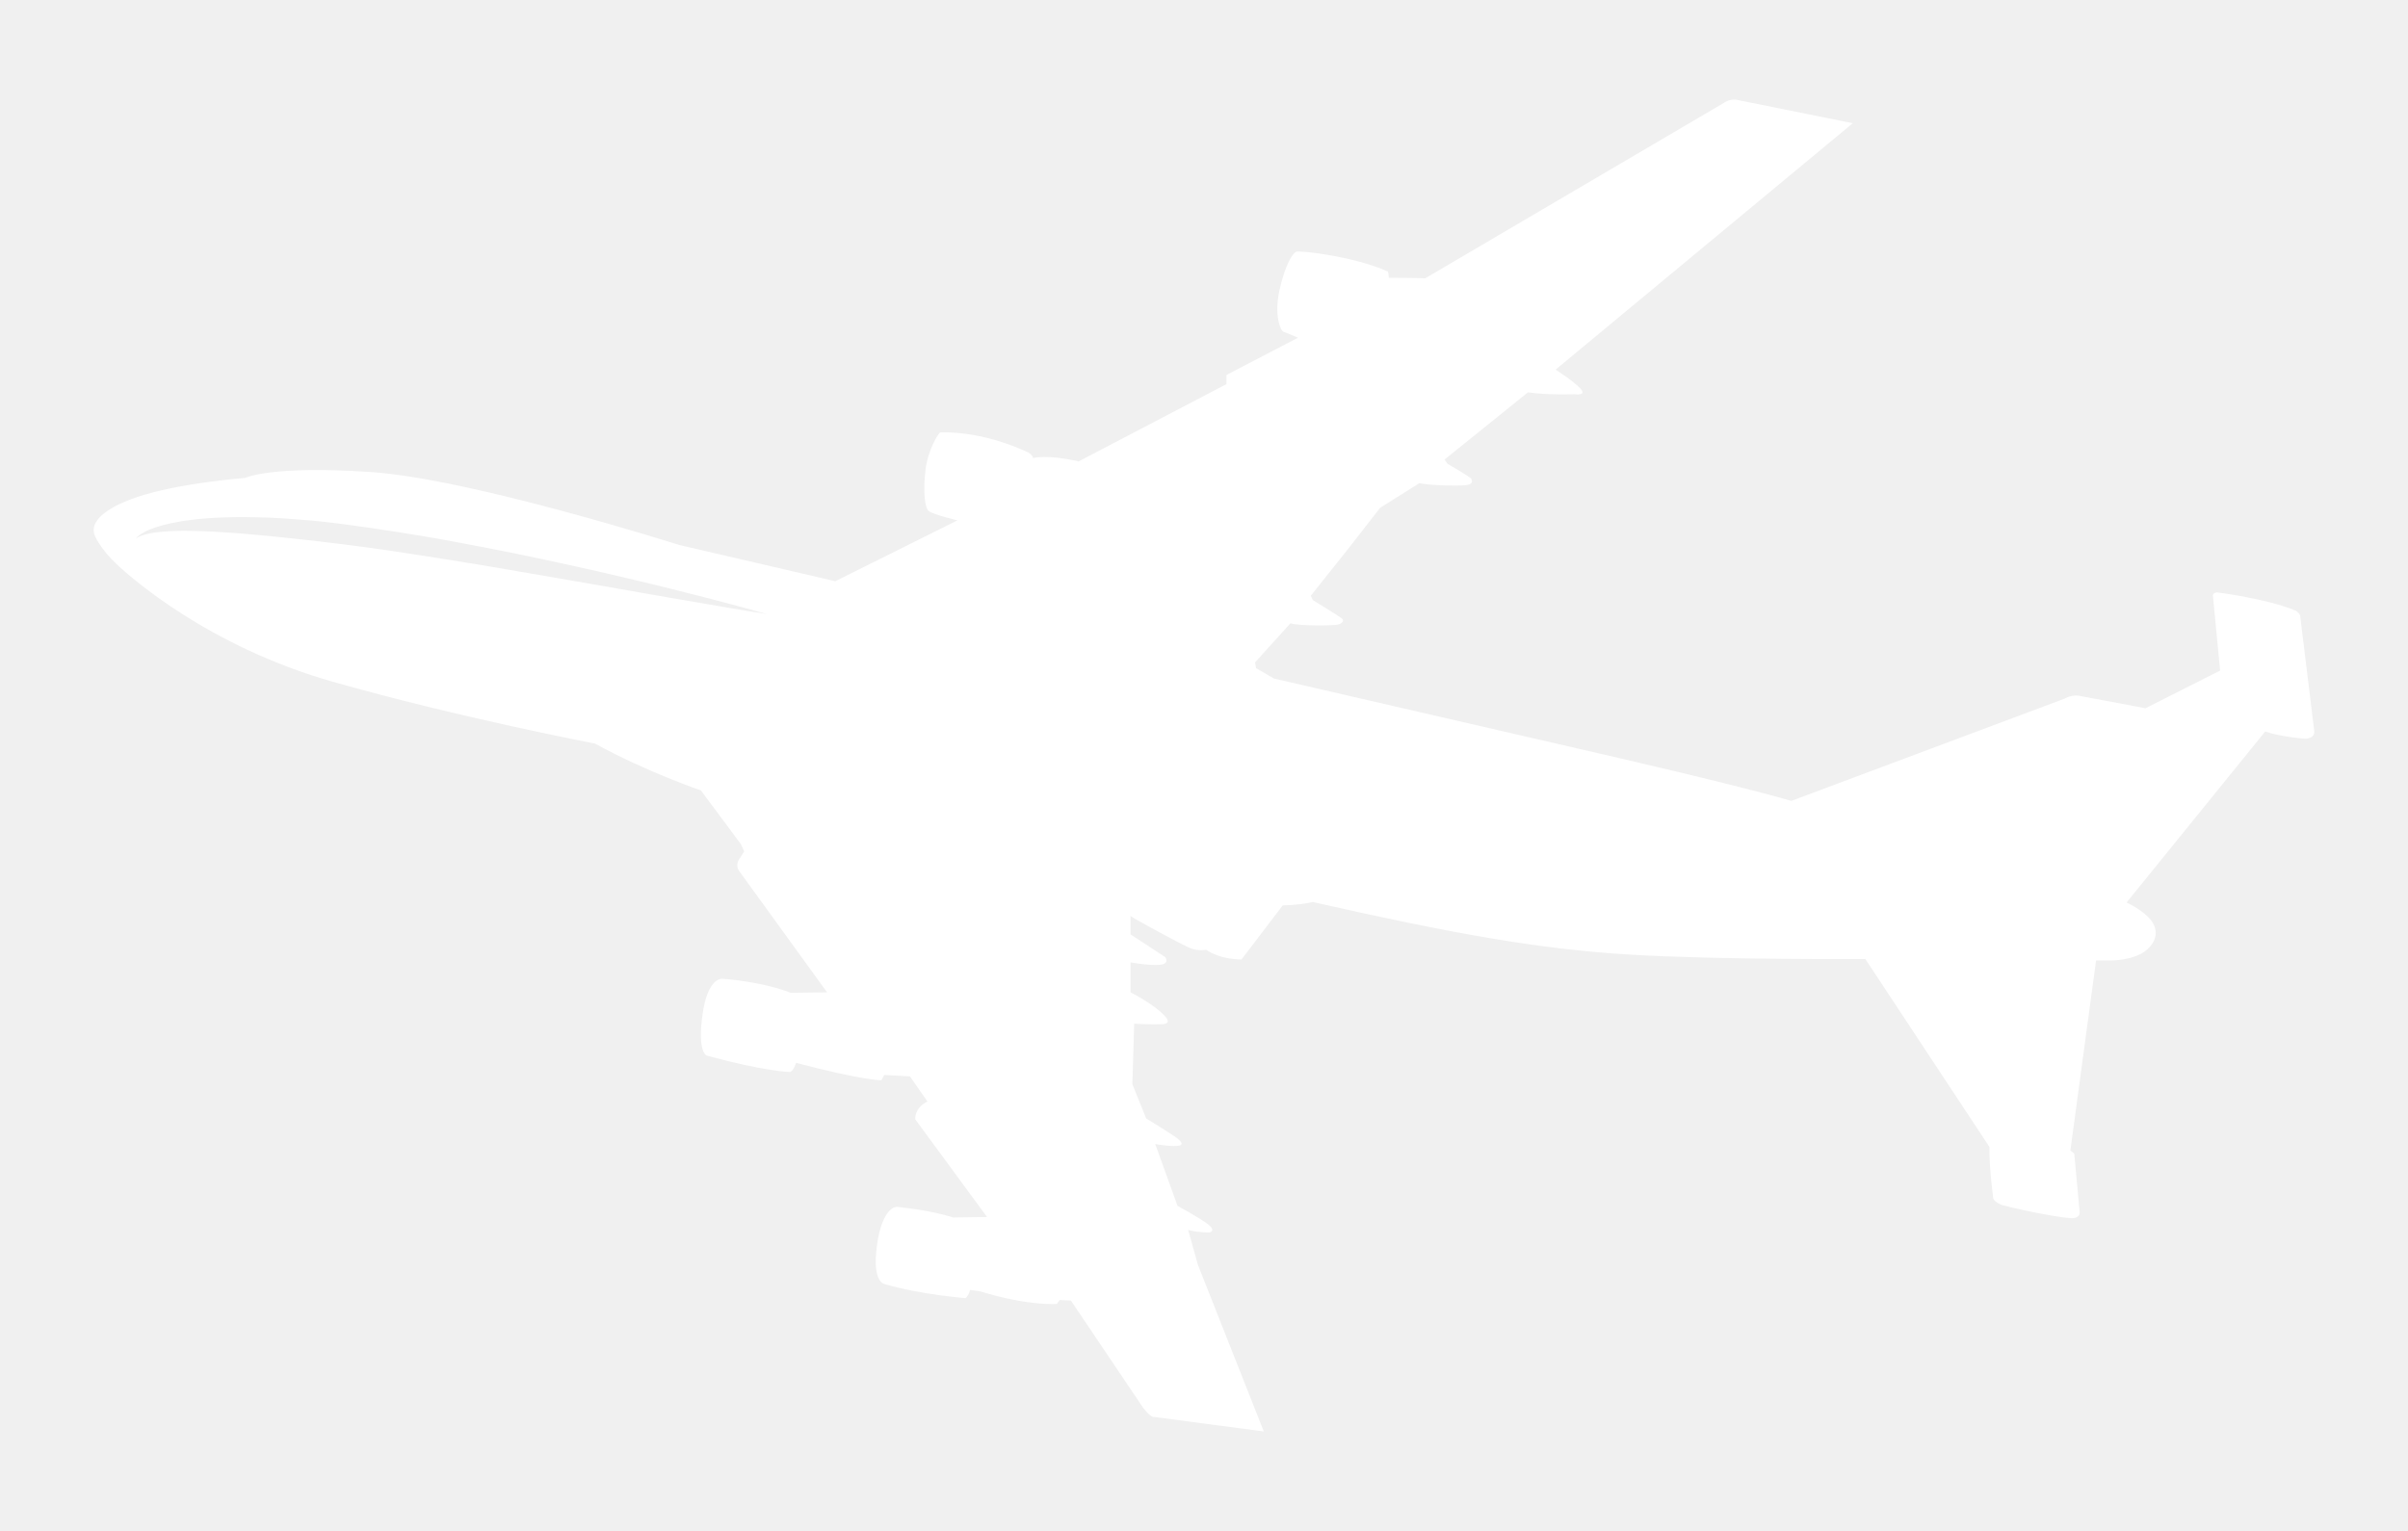
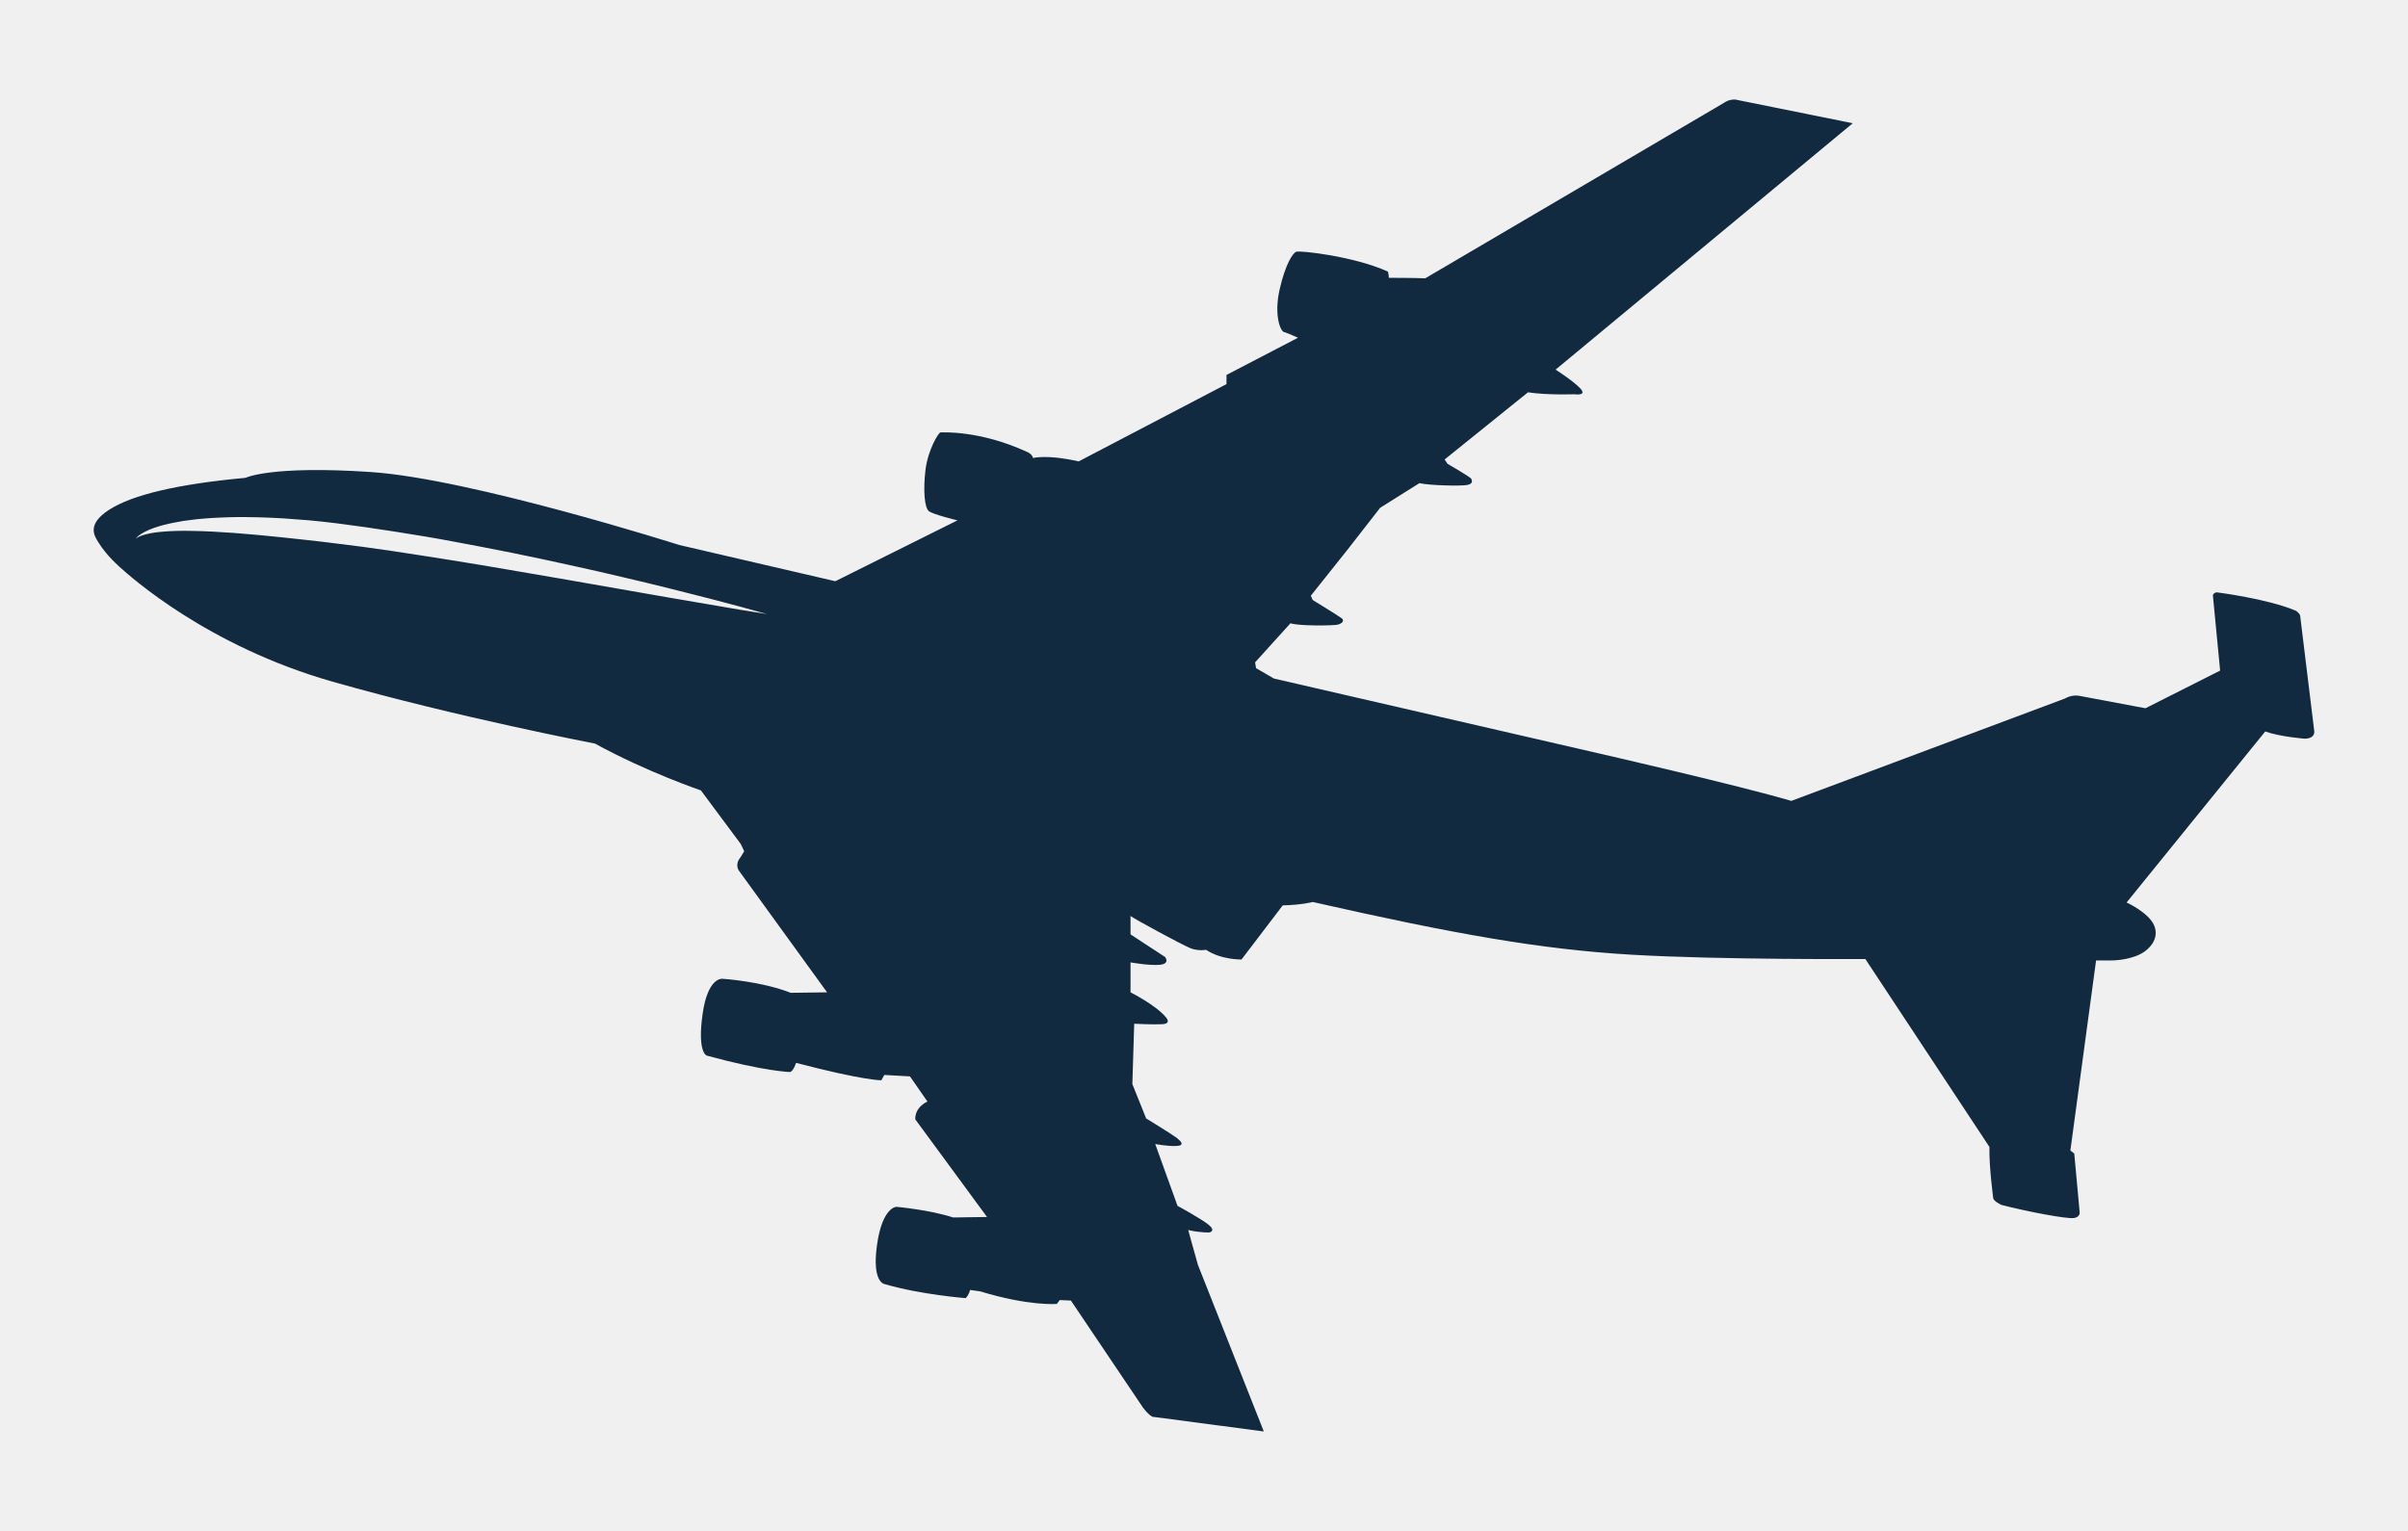
<svg xmlns="http://www.w3.org/2000/svg" version="1.1" id="svg9643" viewBox="0 0 1000 636" height="636" width="1000">
  <defs id="defs9645" />
  <g transform="translate(0,-416.3622)" id="layer1">
    <g transform="matrix(7.694932,0,0,-7.694932,307.1922,669.6295)" id="g1434">
-       <path id="path1436" style="fill:#FFFFFF;fill-opacity:1;fill-rule:nonzero;stroke:none" d="m 0,0 c -0.934,0.16 -2.268,0.388 -3.869,0.662 -1.598,0.279 -3.463,0.606 -5.46,0.955 -0.999,0.171 -2.031,0.349 -3.08,0.529 -1.047,0.181 -2.112,0.36 -3.179,0.529 -1.066,0.164 -2.13,0.342 -3.18,0.494 -1.049,0.156 -2.085,0.296 -3.084,0.414 -0.249,0.031 -0.497,0.061 -0.742,0.091 -0.247,0.028 -0.492,0.056 -0.735,0.083 -0.481,0.052 -0.951,0.103 -1.409,0.152 -0.459,0.052 -0.905,0.084 -1.337,0.131 -0.432,0.036 -0.849,0.071 -1.25,0.105 -0.4,0.025 -0.784,0.049 -1.149,0.071 -0.364,0.012 -0.713,0.036 -1.037,0.035 -0.652,0.019 -1.217,-0.004 -1.681,-0.045 -0.466,-0.036 -0.823,-0.119 -1.059,-0.197 -0.119,-0.039 -0.204,-0.084 -0.259,-0.118 -0.055,-0.033 -0.079,-0.06 -0.079,-0.06 0,0 0.015,0.031 0.062,0.08 0.045,0.05 0.122,0.116 0.233,0.184 0.219,0.142 0.573,0.3 1.04,0.433 0.116,0.039 0.24,0.06 0.37,0.093 0.131,0.032 0.267,0.063 0.41,0.087 0.144,0.026 0.293,0.054 0.448,0.082 0.155,0.02 0.316,0.041 0.483,0.063 0.333,0.05 0.688,0.064 1.063,0.098 0.374,0.02 0.768,0.037 1.179,0.046 0.821,0.009 1.71,-0.011 2.646,-0.067 0.469,-0.031 0.946,-0.066 1.441,-0.108 0.485,-0.048 0.982,-0.099 1.492,-0.163 1.016,-0.129 2.056,-0.279 3.113,-0.445 1.057,-0.165 2.128,-0.341 3.194,-0.543 1.067,-0.197 2.131,-0.404 3.178,-0.613 1.046,-0.21 2.072,-0.436 3.064,-0.652 0.993,-0.214 1.95,-0.434 2.856,-0.65 C -5.412,1.54 -4.554,1.343 -3.767,1.141 -2.19,0.751 -0.88,0.406 0.035,0.16 0.949,-0.093 1.471,-0.237 1.471,-0.237 1.471,-0.237 0.936,-0.151 0,0 m 84.971,-6.523 -0.758,6.208 c -0.053,0.156 -0.236,0.26 -0.236,0.26 C 82.434,0.597 79.713,0.936 79.713,0.936 79.53,0.91 79.504,0.78 79.504,0.78 l 0.391,-4.068 -4.029,-2.034 -3.613,0.679 c -0.418,0.052 -0.737,-0.155 -0.737,-0.155 l -14.764,-5.526 c -2.825,0.835 -10.379,2.563 -10.379,2.563 l -17.539,4.042 -0.968,0.561 -0.053,0.313 1.91,2.112 c 0.445,-0.156 2.302,-0.13 2.537,-0.078 0.236,0.052 0.393,0.209 0.236,0.339 -0.157,0.13 -1.57,0.991 -1.57,0.991 l -0.104,0.235 2.014,2.529 1.727,2.217 2.118,1.33 c 0.602,-0.13 2.172,-0.156 2.538,-0.104 0.366,0.052 0.314,0.235 0.261,0.339 -0.052,0.104 -1.281,0.809 -1.281,0.809 l -0.157,0.234 4.499,3.626 c 1.02,-0.157 2.511,-0.105 2.511,-0.105 0,0 0.707,-0.104 0.314,0.313 -0.392,0.418 -1.334,1.017 -1.334,1.017 l 16.036,13.301 -6.331,1.278 c -0.366,0.026 -0.628,-0.182 -0.628,-0.182 L 36.995,17.888 c -0.471,0.027 -1.963,0.027 -1.963,0.027 0,0.156 -0.053,0.339 -0.053,0.339 -1.858,0.834 -4.764,1.147 -4.947,1.069 -0.183,-0.078 -0.58,-0.652 -0.894,-2.034 -0.314,-1.383 0.042,-2.243 0.225,-2.295 0.183,-0.053 0.766,-0.313 0.766,-0.313 l -3.859,-2.009 0,-0.495 -7.979,-4.173 C 16.591,8.395 15.832,8.187 15.832,8.187 15.78,8.395 15.545,8.5 15.545,8.5 12.955,9.699 10.941,9.569 10.836,9.569 10.732,9.569 10.156,8.63 10.025,7.538 9.894,6.447 9.973,5.5 10.208,5.318 10.444,5.135 11.752,4.822 11.752,4.822 L 5.159,1.536 -3.264,3.492 c 0,0 -11.222,3.573 -16.637,3.938 -5.415,0.365 -6.775,-0.313 -6.775,-0.313 -3.663,-0.339 -6.095,-0.912 -7.351,-1.721 -1.256,-0.809 -0.785,-1.434 -0.576,-1.773 0.21,-0.34 0.55,-0.783 1.125,-1.304 0.576,-0.522 4.735,-4.278 11.51,-6.208 6.775,-1.929 14.153,-3.338 14.153,-3.338 2.799,-1.539 5.72,-2.53 5.72,-2.53 l 2.153,-2.895 0.184,-0.391 -0.21,-0.339 c -0.314,-0.391 -0.078,-0.704 -0.078,-0.704 l 4.761,-6.572 -1.962,-0.026 c -1.596,0.626 -3.662,0.756 -3.662,0.756 0,0 -0.811,0.157 -1.099,-1.93 -0.288,-2.086 0.235,-2.217 0.235,-2.217 3.139,-0.86 4.5,-0.886 4.5,-0.886 0.183,0.078 0.314,0.495 0.314,0.495 3.688,-0.965 4.604,-0.939 4.604,-0.939 l 0.157,0.287 1.386,-0.078 0.942,-1.356 c -0.733,-0.366 -0.654,-0.965 -0.654,-0.965 l 3.871,-5.269 -1.831,-0.026 c -1.282,0.418 -3.06,0.574 -3.06,0.574 0,0 -0.759,0 -1.047,-2.06 -0.288,-2.06 0.419,-2.113 0.419,-2.113 1.962,-0.573 4.368,-0.756 4.368,-0.756 0.184,0.183 0.236,0.443 0.236,0.443 l 0.549,-0.078 c 2.642,-0.808 4.133,-0.678 4.133,-0.678 l 0.157,0.209 0.602,-0.026 3.898,-5.79 c 0.444,-0.574 0.601,-0.496 0.601,-0.496 l 5.912,-0.782 -3.557,8.998 -0.524,1.877 c 0.681,-0.156 1.151,-0.13 1.151,-0.13 0,0 0.367,0.078 -0.052,0.417 -0.419,0.339 -1.674,1.017 -1.674,1.017 l -1.204,3.339 c 0,0 0.68,-0.131 1.151,-0.105 0.471,0.026 0.235,0.261 -10e-4,0.444 -0.235,0.182 -1.64,1.043 -1.64,1.043 l -0.744,1.852 0.1,3.26 c 0,0 0.958,-0.052 1.507,-0.026 0.55,0.026 0.19,0.391 0.19,0.391 -0.549,0.652 -1.896,1.33 -1.896,1.33 l 0,1.617 c 0,0 1,-0.183 1.576,-0.131 0.575,0.053 0.294,0.418 0.294,0.418 l -1.87,1.225 0,0.992 c 0.156,-0.131 2.838,-1.591 3.256,-1.748 0.419,-0.156 0.824,-0.078 0.824,-0.078 0.811,-0.548 1.91,-0.522 1.91,-0.522 l 2.224,2.921 c 1.046,0.026 1.621,0.183 1.621,0.183 7.717,-1.748 12.321,-2.556 17.161,-2.843 4.839,-0.287 12.661,-0.235 12.661,-0.235 l 6.697,-10.145 c -0.026,-1.07 0.209,-2.792 0.209,-2.792 0.079,-0.182 0.445,-0.34 0.445,-0.34 1.412,-0.365 3.505,-0.759 3.897,-0.707 0.393,0.053 0.314,0.361 0.314,0.361 l -0.287,3.12 -0.21,0.163 1.387,10.262 0.811,0 c 0.549,0 1.229,0.143 1.648,0.378 0.418,0.235 0.968,0.796 0.68,1.5 -0.288,0.704 -1.491,1.252 -1.491,1.252 l 7.481,9.232 c 0.785,-0.287 2.145,-0.391 2.145,-0.391 0.602,0.026 0.497,0.443 0.497,0.443" />
+       <path id="path1436" style="fill:#112a3f;fill-opacity:1;fill-rule:nonzero;stroke:none" d="m 0,0 c -0.934,0.16 -2.268,0.388 -3.869,0.662 -1.598,0.279 -3.463,0.606 -5.46,0.955 -0.999,0.171 -2.031,0.349 -3.08,0.529 -1.047,0.181 -2.112,0.36 -3.179,0.529 -1.066,0.164 -2.13,0.342 -3.18,0.494 -1.049,0.156 -2.085,0.296 -3.084,0.414 -0.249,0.031 -0.497,0.061 -0.742,0.091 -0.247,0.028 -0.492,0.056 -0.735,0.083 -0.481,0.052 -0.951,0.103 -1.409,0.152 -0.459,0.052 -0.905,0.084 -1.337,0.131 -0.432,0.036 -0.849,0.071 -1.25,0.105 -0.4,0.025 -0.784,0.049 -1.149,0.071 -0.364,0.012 -0.713,0.036 -1.037,0.035 -0.652,0.019 -1.217,-0.004 -1.681,-0.045 -0.466,-0.036 -0.823,-0.119 -1.059,-0.197 -0.119,-0.039 -0.204,-0.084 -0.259,-0.118 -0.055,-0.033 -0.079,-0.06 -0.079,-0.06 0,0 0.015,0.031 0.062,0.08 0.045,0.05 0.122,0.116 0.233,0.184 0.219,0.142 0.573,0.3 1.04,0.433 0.116,0.039 0.24,0.06 0.37,0.093 0.131,0.032 0.267,0.063 0.41,0.087 0.144,0.026 0.293,0.054 0.448,0.082 0.155,0.02 0.316,0.041 0.483,0.063 0.333,0.05 0.688,0.064 1.063,0.098 0.374,0.02 0.768,0.037 1.179,0.046 0.821,0.009 1.71,-0.011 2.646,-0.067 0.469,-0.031 0.946,-0.066 1.441,-0.108 0.485,-0.048 0.982,-0.099 1.492,-0.163 1.016,-0.129 2.056,-0.279 3.113,-0.445 1.057,-0.165 2.128,-0.341 3.194,-0.543 1.067,-0.197 2.131,-0.404 3.178,-0.613 1.046,-0.21 2.072,-0.436 3.064,-0.652 0.993,-0.214 1.95,-0.434 2.856,-0.65 C -5.412,1.54 -4.554,1.343 -3.767,1.141 -2.19,0.751 -0.88,0.406 0.035,0.16 0.949,-0.093 1.471,-0.237 1.471,-0.237 1.471,-0.237 0.936,-0.151 0,0 m 84.971,-6.523 -0.758,6.208 c -0.053,0.156 -0.236,0.26 -0.236,0.26 C 82.434,0.597 79.713,0.936 79.713,0.936 79.53,0.91 79.504,0.78 79.504,0.78 l 0.391,-4.068 -4.029,-2.034 -3.613,0.679 c -0.418,0.052 -0.737,-0.155 -0.737,-0.155 l -14.764,-5.526 c -2.825,0.835 -10.379,2.563 -10.379,2.563 l -17.539,4.042 -0.968,0.561 -0.053,0.313 1.91,2.112 c 0.445,-0.156 2.302,-0.13 2.537,-0.078 0.236,0.052 0.393,0.209 0.236,0.339 -0.157,0.13 -1.57,0.991 -1.57,0.991 l -0.104,0.235 2.014,2.529 1.727,2.217 2.118,1.33 c 0.602,-0.13 2.172,-0.156 2.538,-0.104 0.366,0.052 0.314,0.235 0.261,0.339 -0.052,0.104 -1.281,0.809 -1.281,0.809 l -0.157,0.234 4.499,3.626 c 1.02,-0.157 2.511,-0.105 2.511,-0.105 0,0 0.707,-0.104 0.314,0.313 -0.392,0.418 -1.334,1.017 -1.334,1.017 l 16.036,13.301 -6.331,1.278 c -0.366,0.026 -0.628,-0.182 -0.628,-0.182 L 36.995,17.888 c -0.471,0.027 -1.963,0.027 -1.963,0.027 0,0.156 -0.053,0.339 -0.053,0.339 -1.858,0.834 -4.764,1.147 -4.947,1.069 -0.183,-0.078 -0.58,-0.652 -0.894,-2.034 -0.314,-1.383 0.042,-2.243 0.225,-2.295 0.183,-0.053 0.766,-0.313 0.766,-0.313 l -3.859,-2.009 0,-0.495 -7.979,-4.173 C 16.591,8.395 15.832,8.187 15.832,8.187 15.78,8.395 15.545,8.5 15.545,8.5 12.955,9.699 10.941,9.569 10.836,9.569 10.732,9.569 10.156,8.63 10.025,7.538 9.894,6.447 9.973,5.5 10.208,5.318 10.444,5.135 11.752,4.822 11.752,4.822 L 5.159,1.536 -3.264,3.492 c 0,0 -11.222,3.573 -16.637,3.938 -5.415,0.365 -6.775,-0.313 -6.775,-0.313 -3.663,-0.339 -6.095,-0.912 -7.351,-1.721 -1.256,-0.809 -0.785,-1.434 -0.576,-1.773 0.21,-0.34 0.55,-0.783 1.125,-1.304 0.576,-0.522 4.735,-4.278 11.51,-6.208 6.775,-1.929 14.153,-3.338 14.153,-3.338 2.799,-1.539 5.72,-2.53 5.72,-2.53 l 2.153,-2.895 0.184,-0.391 -0.21,-0.339 c -0.314,-0.391 -0.078,-0.704 -0.078,-0.704 l 4.761,-6.572 -1.962,-0.026 c -1.596,0.626 -3.662,0.756 -3.662,0.756 0,0 -0.811,0.157 -1.099,-1.93 -0.288,-2.086 0.235,-2.217 0.235,-2.217 3.139,-0.86 4.5,-0.886 4.5,-0.886 0.183,0.078 0.314,0.495 0.314,0.495 3.688,-0.965 4.604,-0.939 4.604,-0.939 l 0.157,0.287 1.386,-0.078 0.942,-1.356 c -0.733,-0.366 -0.654,-0.965 -0.654,-0.965 l 3.871,-5.269 -1.831,-0.026 c -1.282,0.418 -3.06,0.574 -3.06,0.574 0,0 -0.759,0 -1.047,-2.06 -0.288,-2.06 0.419,-2.113 0.419,-2.113 1.962,-0.573 4.368,-0.756 4.368,-0.756 0.184,0.183 0.236,0.443 0.236,0.443 l 0.549,-0.078 c 2.642,-0.808 4.133,-0.678 4.133,-0.678 l 0.157,0.209 0.602,-0.026 3.898,-5.79 c 0.444,-0.574 0.601,-0.496 0.601,-0.496 l 5.912,-0.782 -3.557,8.998 -0.524,1.877 c 0.681,-0.156 1.151,-0.13 1.151,-0.13 0,0 0.367,0.078 -0.052,0.417 -0.419,0.339 -1.674,1.017 -1.674,1.017 l -1.204,3.339 c 0,0 0.68,-0.131 1.151,-0.105 0.471,0.026 0.235,0.261 -10e-4,0.444 -0.235,0.182 -1.64,1.043 -1.64,1.043 l -0.744,1.852 0.1,3.26 c 0,0 0.958,-0.052 1.507,-0.026 0.55,0.026 0.19,0.391 0.19,0.391 -0.549,0.652 -1.896,1.33 -1.896,1.33 l 0,1.617 c 0,0 1,-0.183 1.576,-0.131 0.575,0.053 0.294,0.418 0.294,0.418 l -1.87,1.225 0,0.992 c 0.156,-0.131 2.838,-1.591 3.256,-1.748 0.419,-0.156 0.824,-0.078 0.824,-0.078 0.811,-0.548 1.91,-0.522 1.91,-0.522 l 2.224,2.921 c 1.046,0.026 1.621,0.183 1.621,0.183 7.717,-1.748 12.321,-2.556 17.161,-2.843 4.839,-0.287 12.661,-0.235 12.661,-0.235 l 6.697,-10.145 c -0.026,-1.07 0.209,-2.792 0.209,-2.792 0.079,-0.182 0.445,-0.34 0.445,-0.34 1.412,-0.365 3.505,-0.759 3.897,-0.707 0.393,0.053 0.314,0.361 0.314,0.361 l -0.287,3.12 -0.21,0.163 1.387,10.262 0.811,0 c 0.549,0 1.229,0.143 1.648,0.378 0.418,0.235 0.968,0.796 0.68,1.5 -0.288,0.704 -1.491,1.252 -1.491,1.252 l 7.481,9.232 c 0.785,-0.287 2.145,-0.391 2.145,-0.391 0.602,0.026 0.497,0.443 0.497,0.443" />
    </g>
  </g>
</svg>
